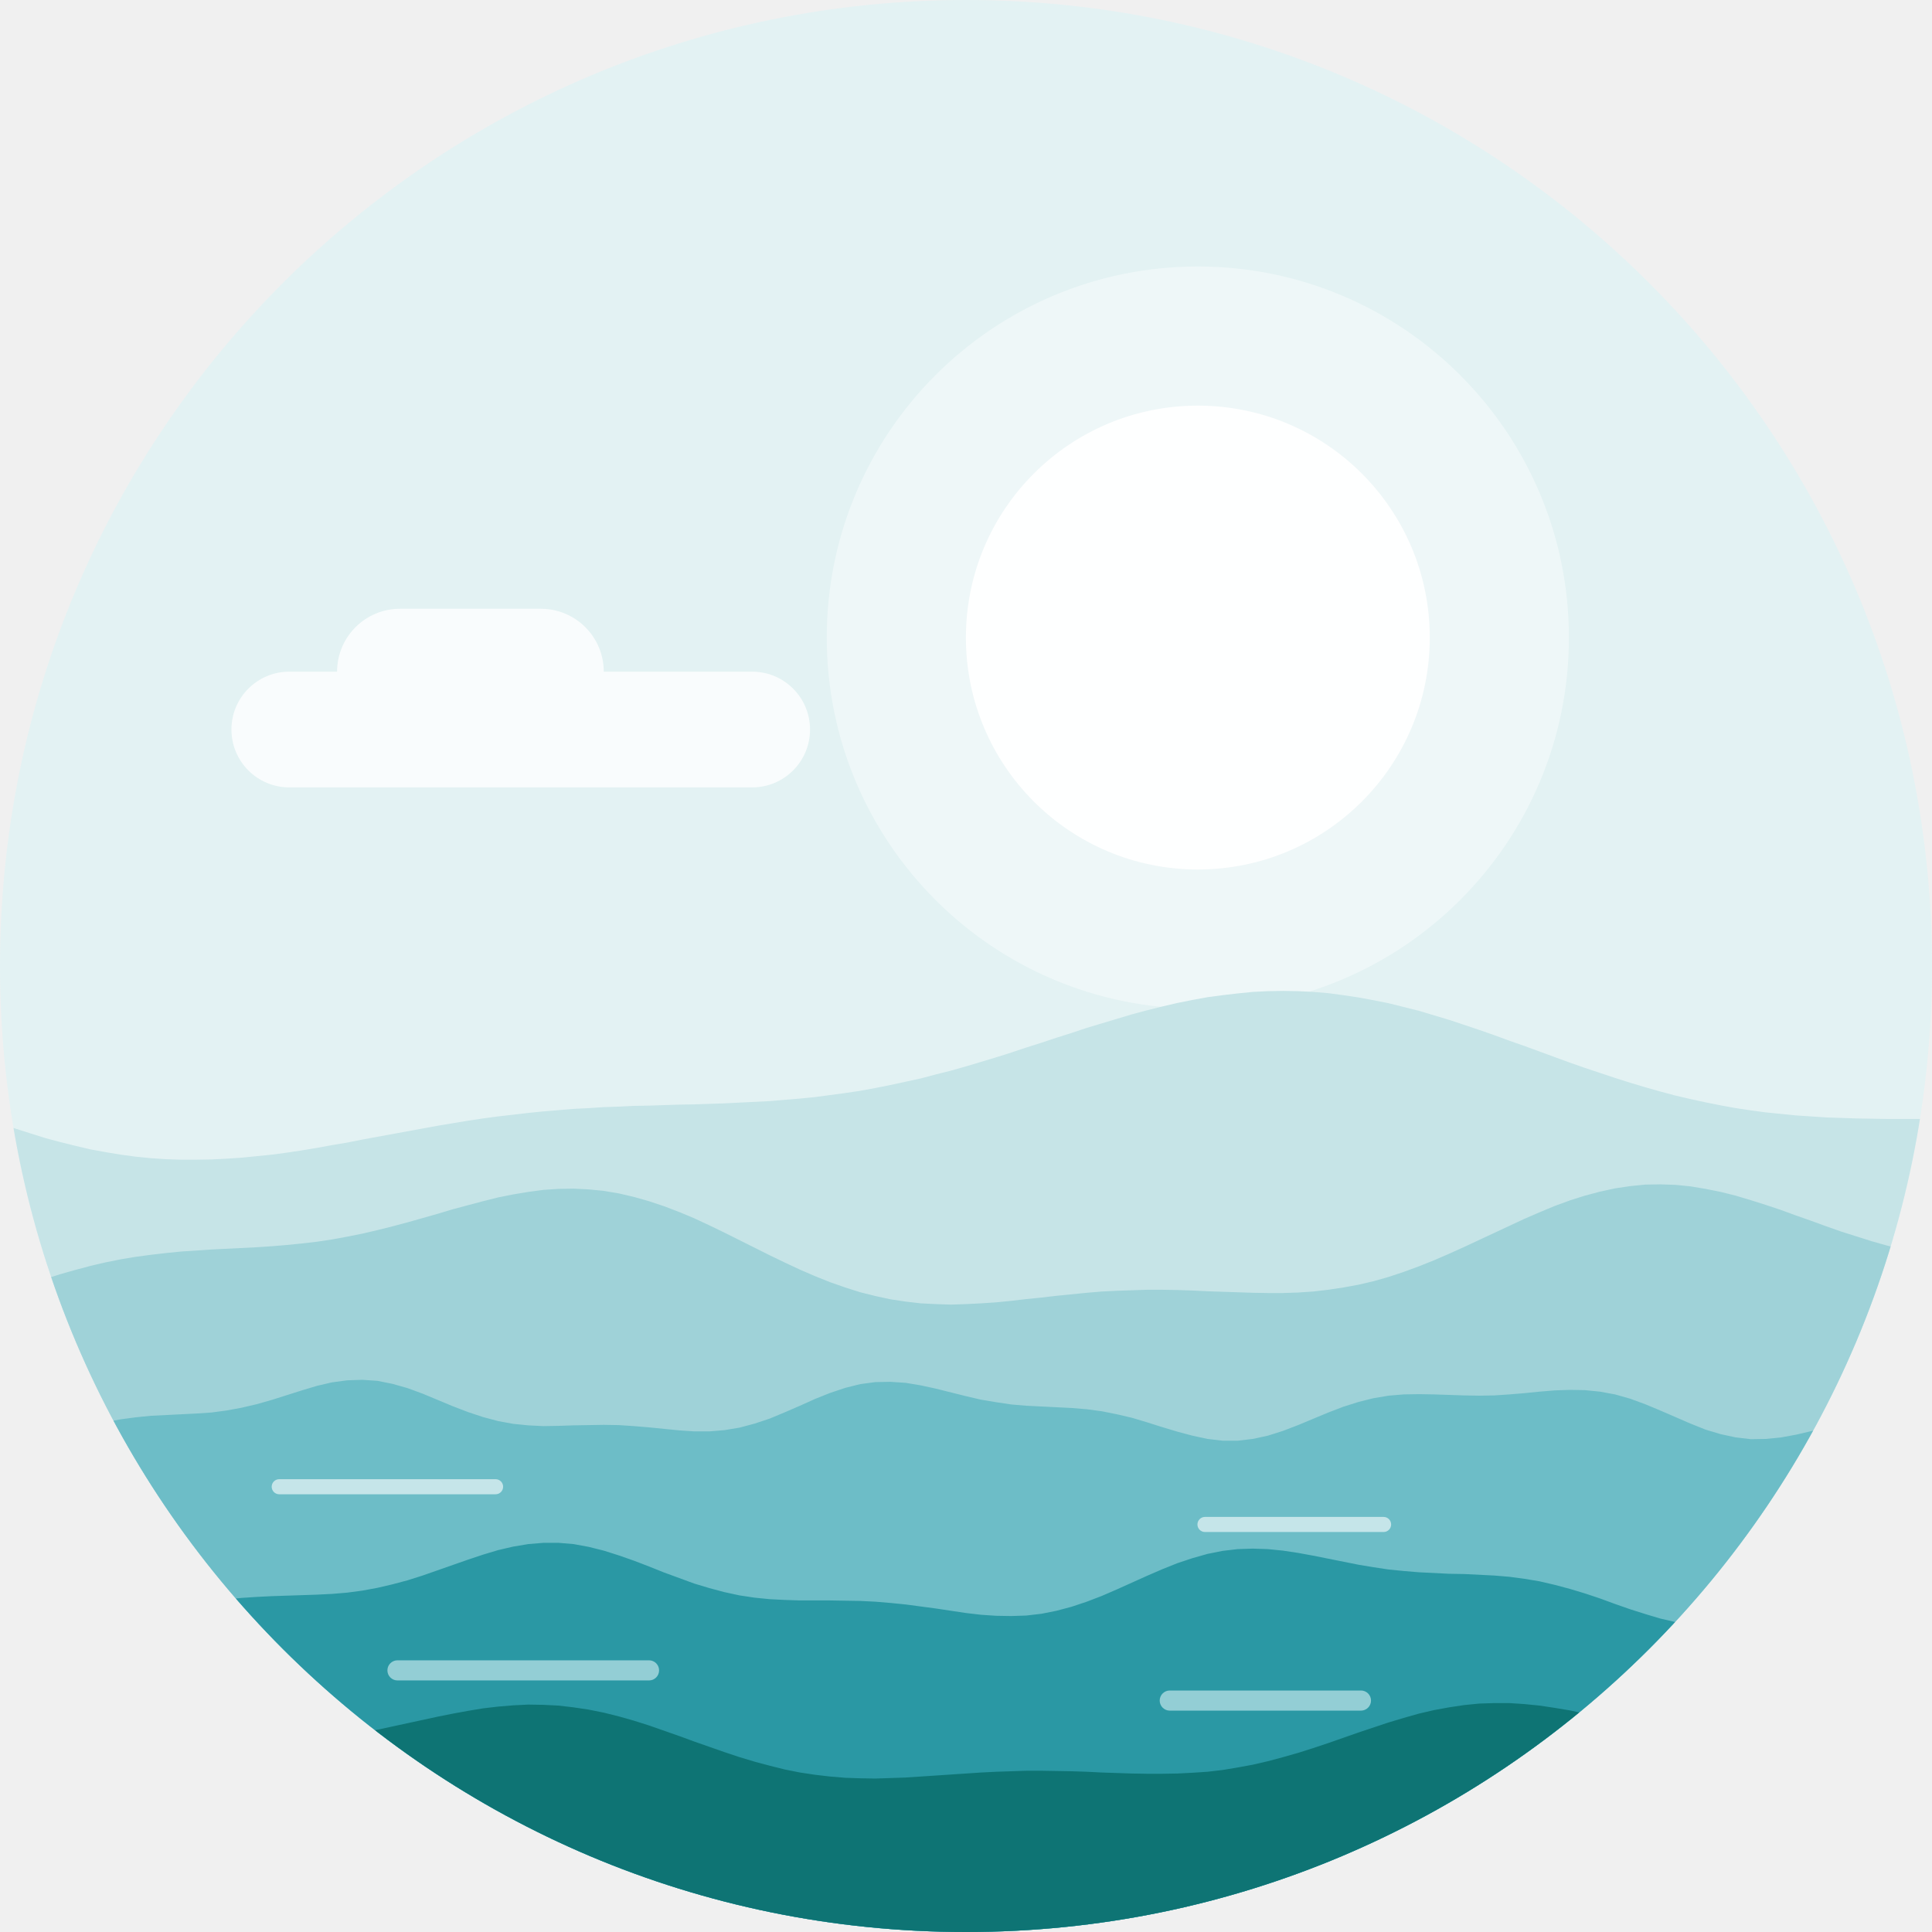
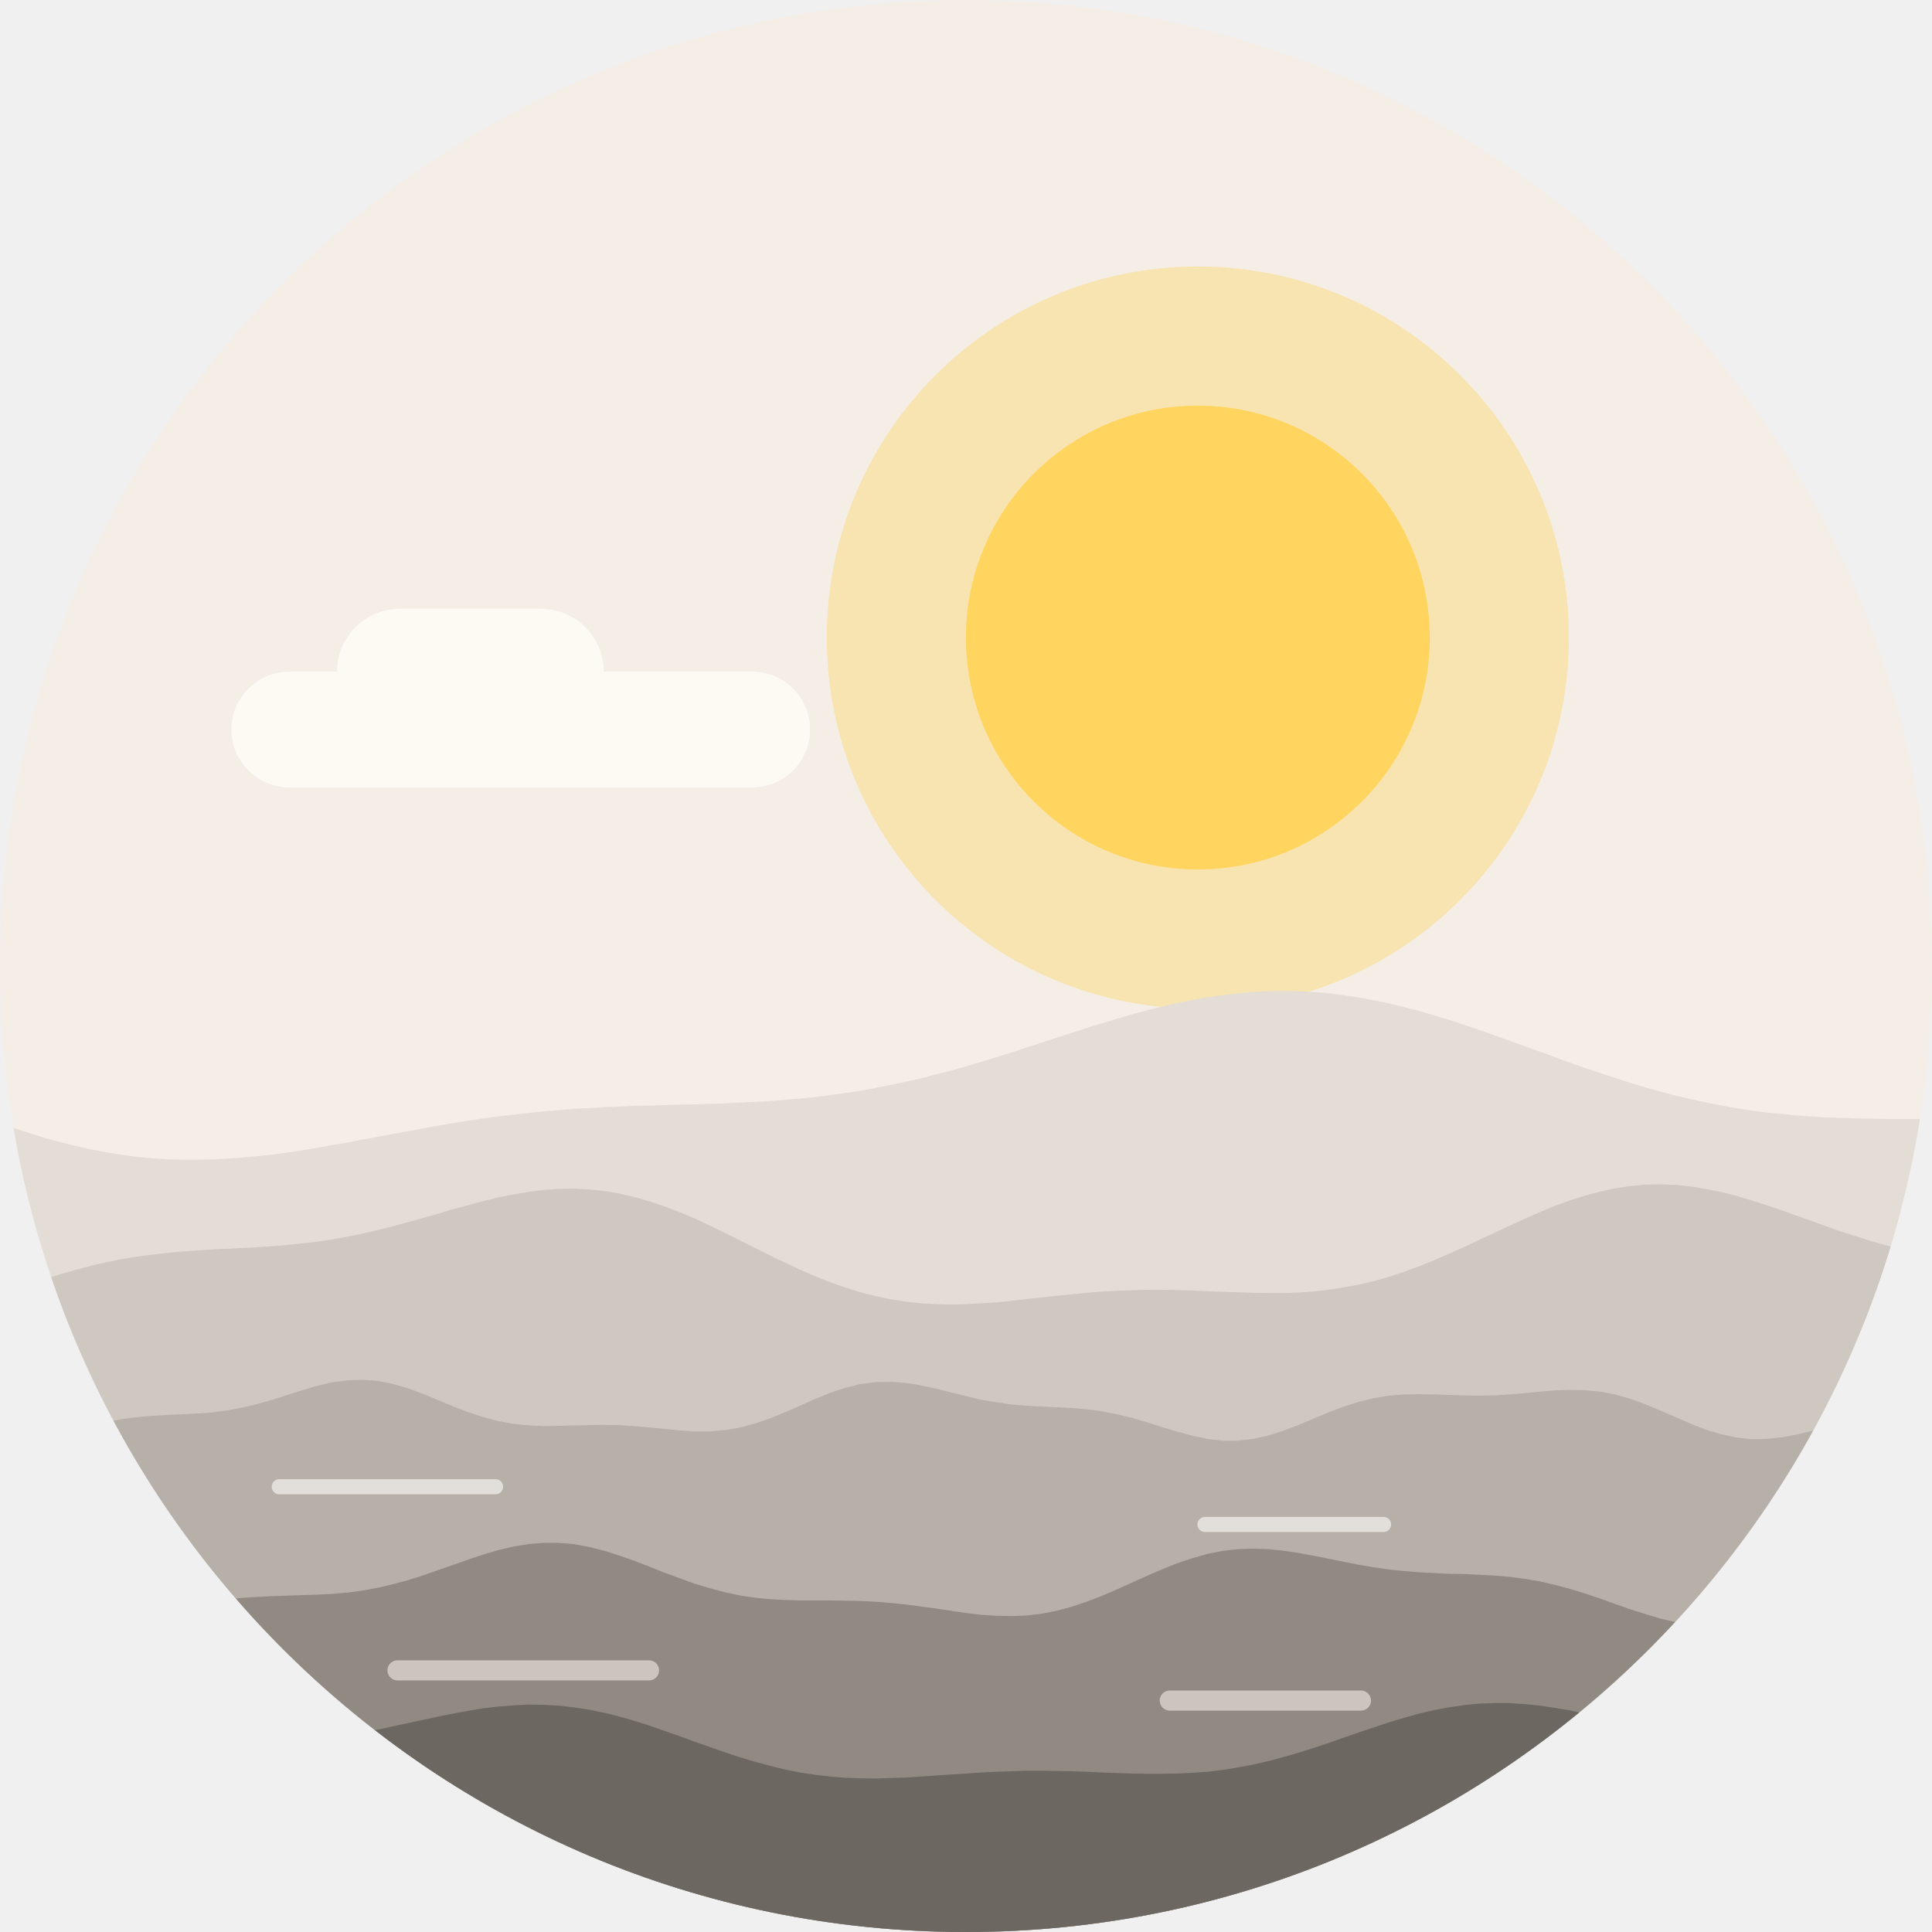
<svg xmlns="http://www.w3.org/2000/svg" width="768" height="768" viewBox="0 0 768 768">
  <defs>
    <clipPath id="c">
      <circle cx="384.0" cy="384.0" r="384.0" />
    </clipPath>
  </defs>
  <g clip-path="url(#c)">
-     <rect width="768" height="768" fill="#e3f2f3" />
-     <circle cx="476.16" cy="253.44" r="147.5" fill="#ffffff" opacity="0.4" />
-     <circle cx="476.16" cy="253.44" r="92.2" fill="#ffffff" opacity="0.95" />
+     <rect width="768" height="768" fill="#f4eee7" />
+     <circle cx="476.16" cy="253.44" r="147.5" fill="#ffd45c" opacity="0.4" />
+     <circle cx="476.16" cy="253.44" r="92.2" fill="#ffd45c" opacity="0.95" />
    <g opacity="0.8">
-       <rect x="92" y="267" width="230" height="46" rx="23" fill="#ffffff" />
-       <rect x="134" y="242" width="106" height="51" rx="25" fill="#ffffff" />
+       <rect x="92" y="267" width="230" height="46" rx="23" fill="#fffdf8" />
+       <rect x="134" y="242" width="106" height="51" rx="25" fill="#fffdf8" />
    </g>
-     <path d="M0,768 L0.0,446.5 L6.0,448.6 L12.0,450.5 L18.0,452.4 L24.0,454.0 L30.0,455.5 L36.0,456.9 L42.0,458.0 L48.0,459.0 L54.0,459.8 L60.0,460.4 L66.0,460.8 L72.0,461.0 L78.0,461.0 L84.0,460.9 L90.0,460.6 L96.0,460.2 L102.0,459.6 L108.0,459.0 L114.0,458.2 L120.0,457.3 L126.0,456.3 L132.0,455.2 L138.0,454.2 L144.0,453.0 L150.0,451.9 L156.0,450.8 L162.0,449.7 L168.0,448.6 L174.0,447.5 L180.0,446.5 L186.0,445.5 L192.0,444.6 L198.0,443.8 L204.0,443.1 L210.0,442.4 L216.0,441.8 L222.0,441.3 L228.0,440.8 L234.0,440.5 L240.0,440.1 L246.0,439.9 L252.0,439.6 L258.0,439.5 L264.0,439.3 L270.0,439.1 L276.0,439.0 L282.0,438.8 L288.0,438.6 L294.0,438.3 L300.0,438.0 L306.0,437.7 L312.0,437.2 L318.0,436.7 L324.0,436.1 L330.0,435.3 L336.0,434.5 L342.0,433.6 L348.0,432.5 L354.0,431.3 L360.0,430.0 L366.0,428.7 L372.0,427.1 L378.0,425.6 L384.0,423.9 L390.0,422.1 L396.0,420.3 L402.0,418.4 L408.0,416.4 L414.0,414.5 L420.0,412.5 L426.0,410.6 L432.0,408.6 L438.0,406.8 L444.0,405.0 L450.0,403.2 L456.0,401.6 L462.0,400.1 L468.0,398.7 L474.0,397.5 L480.0,396.4 L486.0,395.6 L492.0,394.9 L498.0,394.3 L504.0,394.0 L510.0,393.9 L516.0,394.0 L522.0,394.3 L528.0,394.8 L534.0,395.6 L540.0,396.5 L546.0,397.6 L552.0,398.8 L558.0,400.3 L564.0,401.8 L570.0,403.6 L576.0,405.4 L582.0,407.4 L588.0,409.4 L594.0,411.5 L600.0,413.7 L606.0,415.8 L612.0,418.0 L618.0,420.2 L624.0,422.4 L630.0,424.5 L636.0,426.5 L642.0,428.5 L648.0,430.4 L654.0,432.2 L660.0,433.9 L666.0,435.5 L672.0,436.9 L678.0,438.2 L684.0,439.4 L690.0,440.5 L696.0,441.4 L702.0,442.2 L708.0,442.8 L714.0,443.4 L720.0,443.8 L726.0,444.2 L732.0,444.4 L738.0,444.6 L744.0,444.7 L750.0,444.8 L756.0,444.8 L762.0,444.8 L768.0,444.8 L768,768 Z" fill="#c6e4e7" />
-     <path d="M0,768 L0.0,514.6 L6.0,512.5 L12.0,510.4 L18.0,508.4 L24.0,506.5 L30.0,504.8 L36.0,503.2 L42.0,501.8 L48.0,500.6 L54.0,499.6 L60.0,498.8 L66.0,498.1 L72.0,497.5 L78.0,497.1 L84.0,496.7 L90.0,496.4 L96.0,496.1 L102.0,495.8 L108.0,495.4 L114.0,494.9 L120.0,494.3 L126.0,493.6 L132.0,492.7 L138.0,491.6 L144.0,490.4 L150.0,489.0 L156.0,487.5 L162.0,485.9 L168.0,484.2 L174.0,482.5 L180.0,480.7 L186.0,479.1 L192.0,477.5 L198.0,476.0 L204.0,474.8 L210.0,473.8 L216.0,473.0 L222.0,472.6 L228.0,472.5 L234.0,472.8 L240.0,473.4 L246.0,474.4 L252.0,475.8 L258.0,477.5 L264.0,479.5 L270.0,481.8 L276.0,484.3 L282.0,487.1 L288.0,490.0 L294.0,493.0 L300.0,496.0 L306.0,499.0 L312.0,501.9 L318.0,504.7 L324.0,507.3 L330.0,509.7 L336.0,511.8 L342.0,513.7 L348.0,515.2 L354.0,516.5 L360.0,517.4 L366.0,518.1 L372.0,518.4 L378.0,518.6 L384.0,518.4 L390.0,518.1 L396.0,517.7 L402.0,517.1 L408.0,516.4 L414.0,515.8 L420.0,515.1 L426.0,514.5 L432.0,513.9 L438.0,513.4 L444.0,513.1 L450.0,512.9 L456.0,512.7 L462.0,512.7 L468.0,512.8 L474.0,513.0 L480.0,513.3 L486.0,513.5 L492.0,513.7 L498.0,513.9 L504.0,514.0 L510.0,514.0 L516.0,513.8 L522.0,513.4 L528.0,512.7 L534.0,511.8 L540.0,510.7 L546.0,509.3 L552.0,507.6 L558.0,505.6 L564.0,503.4 L570.0,501.0 L576.0,498.4 L582.0,495.7 L588.0,492.9 L594.0,490.1 L600.0,487.3 L606.0,484.5 L612.0,481.9 L618.0,479.4 L624.0,477.2 L630.0,475.3 L636.0,473.7 L642.0,472.4 L648.0,471.5 L654.0,470.9 L660.0,470.8 L666.0,471.0 L672.0,471.6 L678.0,472.6 L684.0,473.8 L690.0,475.3 L696.0,477.1 L702.0,479.0 L708.0,481.0 L714.0,483.2 L720.0,485.3 L726.0,487.5 L732.0,489.6 L738.0,491.5 L744.0,493.4 L750.0,495.1 L756.0,496.6 L762.0,497.9 L768.0,499.0 L768,768 Z" fill="#9fd2d8" />
-     <path d="M0,768 L0.0,571.6 L6.0,571.9 L12.0,571.6 L18.0,570.8 L24.0,569.6 L30.0,568.1 L36.0,566.7 L42.0,565.3 L48.0,564.2 L54.0,563.4 L60.0,562.8 L66.0,562.5 L72.0,562.2 L78.0,561.9 L84.0,561.5 L90.0,560.7 L96.0,559.6 L102.0,558.2 L108.0,556.5 L114.0,554.6 L120.0,552.7 L126.0,550.9 L132.0,549.5 L138.0,548.7 L144.0,548.5 L150.0,548.9 L156.0,550.1 L162.0,551.8 L168.0,554.0 L174.0,556.5 L180.0,559.0 L186.0,561.3 L192.0,563.3 L198.0,564.9 L204.0,566.0 L210.0,566.6 L216.0,566.9 L222.0,566.8 L228.0,566.6 L234.0,566.5 L240.0,566.4 L246.0,566.5 L252.0,566.9 L258.0,567.4 L264.0,568.0 L270.0,568.6 L276.0,569.0 L282.0,569.0 L288.0,568.5 L294.0,567.5 L300.0,565.9 L306.0,563.9 L312.0,561.4 L318.0,558.8 L324.0,556.1 L330.0,553.7 L336.0,551.7 L342.0,550.2 L348.0,549.4 L354.0,549.3 L360.0,549.7 L366.0,550.7 L372.0,552.0 L378.0,553.5 L384.0,555.0 L390.0,556.4 L396.0,557.4 L402.0,558.3 L408.0,558.8 L414.0,559.1 L420.0,559.4 L426.0,559.7 L432.0,560.2 L438.0,561.0 L444.0,562.2 L450.0,563.6 L456.0,565.4 L462.0,567.3 L468.0,569.1 L474.0,570.7 L480.0,572.0 L486.0,572.7 L492.0,572.7 L498.0,572.0 L504.0,570.7 L510.0,568.8 L516.0,566.5 L522.0,564.0 L528.0,561.5 L534.0,559.2 L540.0,557.3 L546.0,555.8 L552.0,554.8 L558.0,554.3 L564.0,554.2 L570.0,554.3 L576.0,554.5 L582.0,554.7 L588.0,554.8 L594.0,554.7 L600.0,554.3 L606.0,553.8 L612.0,553.2 L618.0,552.7 L624.0,552.5 L630.0,552.6 L636.0,553.2 L642.0,554.3 L648.0,556.0 L654.0,558.2 L660.0,560.7 L666.0,563.3 L672.0,565.9 L678.0,568.3 L684.0,570.1 L690.0,571.4 L696.0,572.1 L702.0,572.0 L708.0,571.4 L714.0,570.3 L720.0,568.9 L726.0,567.3 L732.0,565.8 L738.0,564.5 L744.0,563.4 L750.0,562.6 L756.0,562.1 L762.0,561.8 L768.0,561.5 L768,768 Z" fill="#6dbdc7" />
-     <rect x="108" y="588" width="92" height="6" rx="3" fill="#ffffff" opacity="0.6" />
-     <rect x="476" y="603" width="77" height="6" rx="3" fill="#ffffff" opacity="0.6" />
-     <path d="M0,768 L0.0,635.5 L6.0,637.9 L12.0,639.9 L18.0,641.6 L24.0,642.8 L30.0,643.5 L36.0,643.8 L42.0,643.6 L48.0,643.0 L54.0,642.1 L60.0,641.1 L66.0,639.9 L72.0,638.7 L78.0,637.6 L84.0,636.6 L90.0,635.8 L96.0,635.2 L102.0,634.8 L108.0,634.5 L114.0,634.3 L120.0,634.1 L126.0,633.9 L132.0,633.6 L138.0,633.1 L144.0,632.3 L150.0,631.2 L156.0,629.8 L162.0,628.2 L168.0,626.3 L174.0,624.2 L180.0,622.1 L186.0,620.0 L192.0,618.0 L198.0,616.2 L204.0,614.8 L210.0,613.8 L216.0,613.3 L222.0,613.3 L228.0,613.8 L234.0,614.9 L240.0,616.4 L246.0,618.3 L252.0,620.4 L258.0,622.7 L264.0,625.1 L270.0,627.3 L276.0,629.5 L282.0,631.3 L288.0,632.9 L294.0,634.2 L300.0,635.1 L306.0,635.7 L312.0,636.0 L318.0,636.2 L324.0,636.2 L330.0,636.2 L336.0,636.3 L342.0,636.4 L348.0,636.7 L354.0,637.2 L360.0,637.8 L366.0,638.6 L372.0,639.4 L378.0,640.3 L384.0,641.2 L390.0,641.9 L396.0,642.3 L402.0,642.4 L408.0,642.2 L414.0,641.5 L420.0,640.3 L426.0,638.7 L432.0,636.7 L438.0,634.4 L444.0,631.8 L450.0,629.1 L456.0,626.4 L462.0,623.8 L468.0,621.4 L474.0,619.4 L480.0,617.7 L486.0,616.5 L492.0,615.8 L498.0,615.6 L504.0,615.8 L510.0,616.4 L516.0,617.3 L522.0,618.4 L528.0,619.6 L534.0,620.8 L540.0,622.0 L546.0,623.0 L552.0,623.9 L558.0,624.5 L564.0,625.0 L570.0,625.3 L576.0,625.6 L582.0,625.7 L588.0,626.0 L594.0,626.3 L600.0,626.8 L606.0,627.6 L612.0,628.6 L618.0,630.0 L624.0,631.6 L630.0,633.4 L636.0,635.4 L642.0,637.6 L648.0,639.7 L654.0,641.6 L660.0,643.4 L666.0,644.8 L672.0,645.7 L678.0,646.2 L684.0,646.2 L690.0,645.6 L696.0,644.6 L702.0,643.0 L708.0,641.1 L714.0,639.0 L720.0,636.7 L726.0,634.3 L732.0,632.0 L738.0,629.8 L744.0,627.9 L750.0,626.3 L756.0,625.0 L762.0,624.1 L768.0,623.5 L768,768 Z" fill="#2a98a4" />
-     <path d="M0,768 L0.0,707.7 L6.0,706.3 L12.0,704.8 L18.0,703.3 L24.0,701.9 L30.0,700.5 L36.0,699.3 L42.0,698.2 L48.0,697.2 L54.0,696.4 L60.0,695.8 L66.0,695.2 L72.0,694.8 L78.0,694.5 L84.0,694.2 L90.0,694.0 L96.0,693.8 L102.0,693.5 L108.0,693.2 L114.0,692.7 L120.0,692.2 L126.0,691.5 L132.0,690.7 L138.0,689.8 L144.0,688.7 L150.0,687.6 L156.0,686.3 L162.0,685.0 L168.0,683.7 L174.0,682.4 L180.0,681.2 L186.0,680.1 L192.0,679.1 L198.0,678.4 L204.0,677.9 L210.0,677.6 L216.0,677.7 L222.0,678.0 L228.0,678.7 L234.0,679.6 L240.0,680.8 L246.0,682.3 L252.0,684.0 L258.0,685.9 L264.0,688.0 L270.0,690.1 L276.0,692.3 L282.0,694.4 L288.0,696.5 L294.0,698.5 L300.0,700.3 L306.0,701.9 L312.0,703.4 L318.0,704.6 L324.0,705.5 L330.0,706.2 L336.0,706.7 L342.0,706.9 L348.0,707.0 L354.0,706.8 L360.0,706.6 L366.0,706.2 L372.0,705.8 L378.0,705.4 L384.0,705.0 L390.0,704.6 L396.0,704.3 L402.0,704.1 L408.0,703.9 L414.0,703.9 L420.0,704.0 L426.0,704.1 L432.0,704.3 L438.0,704.6 L444.0,704.8 L450.0,705.0 L456.0,705.1 L462.0,705.1 L468.0,705.0 L474.0,704.7 L480.0,704.3 L486.0,703.6 L492.0,702.6 L498.0,701.5 L504.0,700.1 L510.0,698.5 L516.0,696.8 L522.0,694.9 L528.0,692.9 L534.0,690.8 L540.0,688.7 L546.0,686.7 L552.0,684.7 L558.0,682.9 L564.0,681.2 L570.0,679.8 L576.0,678.7 L582.0,677.8 L588.0,677.2 L594.0,677.0 L600.0,677.0 L606.0,677.4 L612.0,678.0 L618.0,678.9 L624.0,679.9 L630.0,681.2 L636.0,682.6 L642.0,684.1 L648.0,685.6 L654.0,687.1 L660.0,688.5 L666.0,689.9 L672.0,691.2 L678.0,692.3 L684.0,693.3 L690.0,694.1 L696.0,694.8 L702.0,695.3 L708.0,695.7 L714.0,696.0 L720.0,696.3 L726.0,696.5 L732.0,696.8 L738.0,697.0 L744.0,697.3 L750.0,697.8 L756.0,698.3 L762.0,698.9 L768.0,699.7 L768,768 Z" fill="#0e7474" />
-     <rect x="154" y="660" width="108" height="8" rx="4" fill="#bfe6ea" opacity="0.7" />
-     <rect x="461" y="672" width="84" height="8" rx="4" fill="#bfe6ea" opacity="0.7" />
+     <path d="M0,768 L0.0,446.5 L6.0,448.6 L12.0,450.5 L18.0,452.4 L24.0,454.0 L30.0,455.5 L36.0,456.9 L42.0,458.0 L48.0,459.0 L54.0,459.8 L60.0,460.4 L66.0,460.8 L72.0,461.0 L78.0,461.0 L84.0,460.9 L90.0,460.6 L96.0,460.2 L102.0,459.6 L108.0,459.0 L114.0,458.2 L120.0,457.3 L126.0,456.3 L132.0,455.2 L138.0,454.2 L144.0,453.0 L150.0,451.9 L156.0,450.8 L162.0,449.7 L168.0,448.6 L174.0,447.5 L180.0,446.5 L186.0,445.5 L192.0,444.6 L198.0,443.8 L204.0,443.1 L210.0,442.4 L216.0,441.8 L222.0,441.3 L228.0,440.8 L234.0,440.5 L240.0,440.1 L246.0,439.9 L252.0,439.6 L258.0,439.5 L264.0,439.3 L270.0,439.1 L276.0,439.0 L282.0,438.8 L288.0,438.6 L294.0,438.3 L300.0,438.0 L306.0,437.7 L312.0,437.2 L318.0,436.7 L324.0,436.1 L330.0,435.3 L336.0,434.5 L342.0,433.6 L348.0,432.5 L354.0,431.3 L360.0,430.0 L366.0,428.7 L372.0,427.1 L378.0,425.6 L384.0,423.9 L390.0,422.1 L396.0,420.3 L402.0,418.4 L408.0,416.4 L414.0,414.5 L420.0,412.5 L426.0,410.6 L432.0,408.6 L438.0,406.8 L444.0,405.0 L450.0,403.2 L456.0,401.6 L462.0,400.1 L468.0,398.7 L474.0,397.5 L480.0,396.4 L486.0,395.6 L492.0,394.9 L498.0,394.3 L504.0,394.0 L510.0,393.9 L516.0,394.0 L522.0,394.3 L528.0,394.8 L534.0,395.6 L540.0,396.5 L546.0,397.6 L552.0,398.8 L558.0,400.3 L564.0,401.8 L570.0,403.6 L576.0,405.4 L582.0,407.4 L588.0,409.4 L594.0,411.5 L600.0,413.7 L606.0,415.8 L612.0,418.0 L618.0,420.2 L624.0,422.4 L630.0,424.5 L636.0,426.5 L642.0,428.5 L648.0,430.4 L654.0,432.2 L660.0,433.9 L666.0,435.5 L672.0,436.9 L678.0,438.2 L684.0,439.4 L690.0,440.5 L696.0,441.4 L702.0,442.2 L708.0,442.8 L714.0,443.4 L720.0,443.8 L726.0,444.2 L732.0,444.4 L738.0,444.6 L744.0,444.7 L750.0,444.8 L756.0,444.8 L762.0,444.8 L768.0,444.8 L768,768 Z" fill="#e3ddd6" />
+     <path d="M0,768 L0.0,514.6 L6.0,512.5 L12.0,510.4 L18.0,508.4 L24.0,506.5 L30.0,504.8 L36.0,503.2 L42.0,501.8 L48.0,500.6 L54.0,499.6 L60.0,498.8 L66.0,498.1 L72.0,497.5 L78.0,497.1 L84.0,496.7 L90.0,496.4 L96.0,496.1 L102.0,495.8 L108.0,495.4 L114.0,494.9 L120.0,494.3 L126.0,493.6 L132.0,492.7 L138.0,491.6 L144.0,490.4 L150.0,489.0 L156.0,487.5 L162.0,485.9 L168.0,484.2 L174.0,482.5 L180.0,480.7 L186.0,479.1 L192.0,477.5 L198.0,476.0 L204.0,474.8 L210.0,473.8 L216.0,473.0 L222.0,472.6 L228.0,472.5 L234.0,472.8 L240.0,473.4 L246.0,474.4 L252.0,475.8 L258.0,477.5 L264.0,479.5 L270.0,481.8 L276.0,484.3 L282.0,487.1 L288.0,490.0 L294.0,493.0 L300.0,496.0 L306.0,499.0 L312.0,501.9 L318.0,504.7 L324.0,507.3 L330.0,509.7 L336.0,511.8 L342.0,513.7 L348.0,515.2 L354.0,516.5 L360.0,517.4 L366.0,518.1 L372.0,518.4 L378.0,518.6 L384.0,518.4 L390.0,518.1 L396.0,517.7 L402.0,517.1 L408.0,516.4 L414.0,515.8 L420.0,515.1 L426.0,514.5 L432.0,513.9 L438.0,513.4 L444.0,513.1 L450.0,512.9 L456.0,512.7 L462.0,512.7 L468.0,512.8 L474.0,513.0 L480.0,513.3 L486.0,513.5 L492.0,513.7 L498.0,513.9 L504.0,514.0 L510.0,514.0 L516.0,513.8 L522.0,513.4 L528.0,512.7 L534.0,511.8 L540.0,510.7 L546.0,509.3 L552.0,507.6 L558.0,505.6 L564.0,503.4 L570.0,501.0 L576.0,498.4 L582.0,495.7 L588.0,492.9 L594.0,490.1 L600.0,487.3 L606.0,484.5 L612.0,481.9 L618.0,479.4 L624.0,477.2 L630.0,475.3 L636.0,473.7 L642.0,472.4 L648.0,471.5 L654.0,470.9 L660.0,470.8 L666.0,471.0 L672.0,471.6 L678.0,472.6 L684.0,473.8 L690.0,475.3 L696.0,477.1 L702.0,479.0 L708.0,481.0 L714.0,483.2 L720.0,485.3 L726.0,487.5 L732.0,489.6 L738.0,491.5 L744.0,493.4 L750.0,495.1 L756.0,496.6 L762.0,497.9 L768.0,499.0 L768,768 Z" fill="#cec8c1" />
+     <path d="M0,768 L0.0,571.6 L6.0,571.9 L12.0,571.6 L18.0,570.8 L24.0,569.6 L30.0,568.1 L36.0,566.7 L42.0,565.3 L48.0,564.2 L54.0,563.4 L60.0,562.8 L66.0,562.5 L72.0,562.2 L78.0,561.9 L84.0,561.5 L90.0,560.7 L96.0,559.6 L102.0,558.2 L108.0,556.5 L114.0,554.6 L120.0,552.7 L126.0,550.9 L132.0,549.5 L138.0,548.7 L144.0,548.5 L150.0,548.9 L156.0,550.1 L162.0,551.8 L168.0,554.0 L174.0,556.5 L180.0,559.0 L186.0,561.3 L192.0,563.3 L198.0,564.9 L204.0,566.0 L210.0,566.6 L216.0,566.9 L222.0,566.8 L228.0,566.6 L234.0,566.5 L240.0,566.4 L246.0,566.5 L252.0,566.9 L258.0,567.4 L264.0,568.0 L270.0,568.6 L276.0,569.0 L282.0,569.0 L288.0,568.5 L294.0,567.5 L300.0,565.9 L306.0,563.9 L312.0,561.4 L318.0,558.8 L324.0,556.1 L330.0,553.7 L336.0,551.7 L342.0,550.2 L348.0,549.4 L354.0,549.3 L360.0,549.7 L366.0,550.7 L372.0,552.0 L378.0,553.5 L384.0,555.0 L390.0,556.4 L396.0,557.4 L402.0,558.3 L408.0,558.8 L414.0,559.1 L420.0,559.4 L426.0,559.7 L432.0,560.2 L438.0,561.0 L444.0,562.2 L450.0,563.6 L456.0,565.4 L462.0,567.3 L468.0,569.1 L474.0,570.7 L480.0,572.0 L486.0,572.7 L492.0,572.7 L498.0,572.0 L504.0,570.7 L510.0,568.8 L516.0,566.5 L522.0,564.0 L528.0,561.5 L534.0,559.2 L540.0,557.3 L546.0,555.8 L552.0,554.8 L558.0,554.3 L564.0,554.2 L570.0,554.3 L576.0,554.5 L582.0,554.7 L588.0,554.8 L594.0,554.7 L600.0,554.3 L606.0,553.8 L612.0,553.2 L618.0,552.7 L624.0,552.5 L630.0,552.6 L636.0,553.2 L642.0,554.3 L648.0,556.0 L654.0,558.2 L660.0,560.7 L666.0,563.3 L672.0,565.9 L678.0,568.3 L684.0,570.1 L690.0,571.4 L696.0,572.1 L702.0,572.0 L708.0,571.4 L714.0,570.3 L720.0,568.9 L726.0,567.3 L732.0,565.8 L738.0,564.5 L744.0,563.4 L750.0,562.6 L756.0,562.1 L762.0,561.8 L768.0,561.5 L768,768 Z" fill="#b6b0a9" />
+     <rect x="108" y="588" width="92" height="6" rx="3" fill="#fffdf8" opacity="0.6" />
+     <rect x="476" y="603" width="77" height="6" rx="3" fill="#fffdf8" opacity="0.6" />
+     <path d="M0,768 L0.0,635.5 L6.0,637.9 L12.0,639.9 L18.0,641.6 L24.0,642.8 L30.0,643.5 L36.0,643.8 L42.0,643.6 L48.0,643.0 L54.0,642.1 L60.0,641.1 L66.0,639.9 L72.0,638.7 L78.0,637.6 L84.0,636.6 L90.0,635.8 L96.0,635.2 L102.0,634.8 L108.0,634.5 L114.0,634.3 L120.0,634.1 L126.0,633.9 L132.0,633.6 L138.0,633.1 L144.0,632.3 L150.0,631.2 L156.0,629.8 L162.0,628.2 L168.0,626.3 L174.0,624.2 L180.0,622.1 L186.0,620.0 L192.0,618.0 L198.0,616.2 L204.0,614.8 L210.0,613.8 L216.0,613.3 L222.0,613.3 L228.0,613.8 L234.0,614.9 L240.0,616.4 L246.0,618.3 L252.0,620.4 L258.0,622.7 L264.0,625.1 L270.0,627.3 L276.0,629.5 L282.0,631.3 L288.0,632.9 L294.0,634.2 L300.0,635.1 L306.0,635.7 L312.0,636.0 L318.0,636.2 L324.0,636.2 L330.0,636.2 L336.0,636.3 L342.0,636.4 L348.0,636.7 L354.0,637.2 L360.0,637.8 L366.0,638.6 L372.0,639.4 L378.0,640.3 L384.0,641.2 L390.0,641.9 L396.0,642.3 L402.0,642.4 L408.0,642.2 L414.0,641.5 L420.0,640.3 L426.0,638.7 L432.0,636.7 L438.0,634.4 L444.0,631.8 L450.0,629.1 L456.0,626.4 L462.0,623.8 L468.0,621.4 L474.0,619.4 L480.0,617.7 L486.0,616.5 L492.0,615.8 L498.0,615.6 L504.0,615.8 L510.0,616.4 L516.0,617.3 L522.0,618.4 L528.0,619.6 L534.0,620.8 L540.0,622.0 L546.0,623.0 L552.0,623.9 L558.0,624.5 L564.0,625.0 L570.0,625.3 L576.0,625.6 L582.0,625.7 L588.0,626.0 L594.0,626.3 L600.0,626.8 L606.0,627.6 L612.0,628.6 L618.0,630.0 L624.0,631.6 L630.0,633.4 L636.0,635.4 L642.0,637.6 L648.0,639.7 L654.0,641.6 L660.0,643.4 L666.0,644.8 L672.0,645.7 L678.0,646.2 L684.0,646.2 L690.0,645.6 L696.0,644.6 L702.0,643.0 L708.0,641.1 L714.0,639.0 L720.0,636.7 L726.0,634.3 L732.0,632.0 L738.0,629.8 L744.0,627.9 L750.0,626.3 L756.0,625.0 L762.0,624.1 L768.0,623.5 L768,768 Z" fill="#908a83" />
+     <path d="M0,768 L0.0,707.7 L6.0,706.3 L12.0,704.8 L18.0,703.3 L24.0,701.9 L30.0,700.5 L36.0,699.3 L42.0,698.2 L48.0,697.2 L54.0,696.4 L60.0,695.8 L66.0,695.2 L72.0,694.8 L78.0,694.5 L84.0,694.2 L90.0,694.0 L96.0,693.8 L102.0,693.5 L108.0,693.2 L114.0,692.7 L120.0,692.2 L126.0,691.5 L132.0,690.7 L138.0,689.8 L144.0,688.7 L150.0,687.6 L156.0,686.3 L162.0,685.0 L168.0,683.7 L174.0,682.4 L180.0,681.2 L186.0,680.1 L192.0,679.1 L198.0,678.4 L204.0,677.9 L210.0,677.6 L216.0,677.7 L222.0,678.0 L228.0,678.7 L234.0,679.6 L240.0,680.8 L246.0,682.3 L252.0,684.0 L258.0,685.9 L264.0,688.0 L270.0,690.1 L276.0,692.3 L282.0,694.4 L288.0,696.5 L294.0,698.5 L300.0,700.3 L306.0,701.9 L312.0,703.4 L318.0,704.6 L324.0,705.5 L330.0,706.2 L336.0,706.7 L342.0,706.9 L348.0,707.0 L354.0,706.8 L360.0,706.6 L366.0,706.2 L372.0,705.8 L378.0,705.4 L384.0,705.0 L390.0,704.6 L396.0,704.3 L402.0,704.1 L408.0,703.9 L414.0,703.9 L420.0,704.0 L426.0,704.1 L432.0,704.3 L438.0,704.6 L444.0,704.8 L450.0,705.0 L456.0,705.1 L462.0,705.1 L468.0,705.0 L474.0,704.7 L480.0,704.3 L486.0,703.6 L492.0,702.6 L498.0,701.5 L504.0,700.1 L510.0,698.5 L516.0,696.8 L522.0,694.9 L528.0,692.9 L534.0,690.8 L540.0,688.7 L546.0,686.7 L552.0,684.7 L558.0,682.9 L564.0,681.2 L570.0,679.8 L576.0,678.7 L582.0,677.8 L588.0,677.2 L594.0,677.0 L600.0,677.0 L606.0,677.4 L612.0,678.0 L618.0,678.9 L624.0,679.9 L630.0,681.2 L636.0,682.6 L642.0,684.1 L648.0,685.6 L654.0,687.1 L660.0,688.5 L666.0,689.9 L672.0,691.2 L678.0,692.3 L684.0,693.3 L690.0,694.1 L696.0,694.8 L702.0,695.3 L708.0,695.7 L714.0,696.0 L720.0,696.3 L726.0,696.5 L732.0,696.8 L738.0,697.0 L744.0,697.3 L750.0,697.8 L756.0,698.3 L762.0,698.9 L768.0,699.7 L768,768 Z" fill="#6c6761" />
+     <rect x="154" y="660" width="108" height="8" rx="4" fill="#e4ded7" opacity="0.7" />
+     <rect x="461" y="672" width="84" height="8" rx="4" fill="#e4ded7" opacity="0.7" />
  </g>
</svg>
